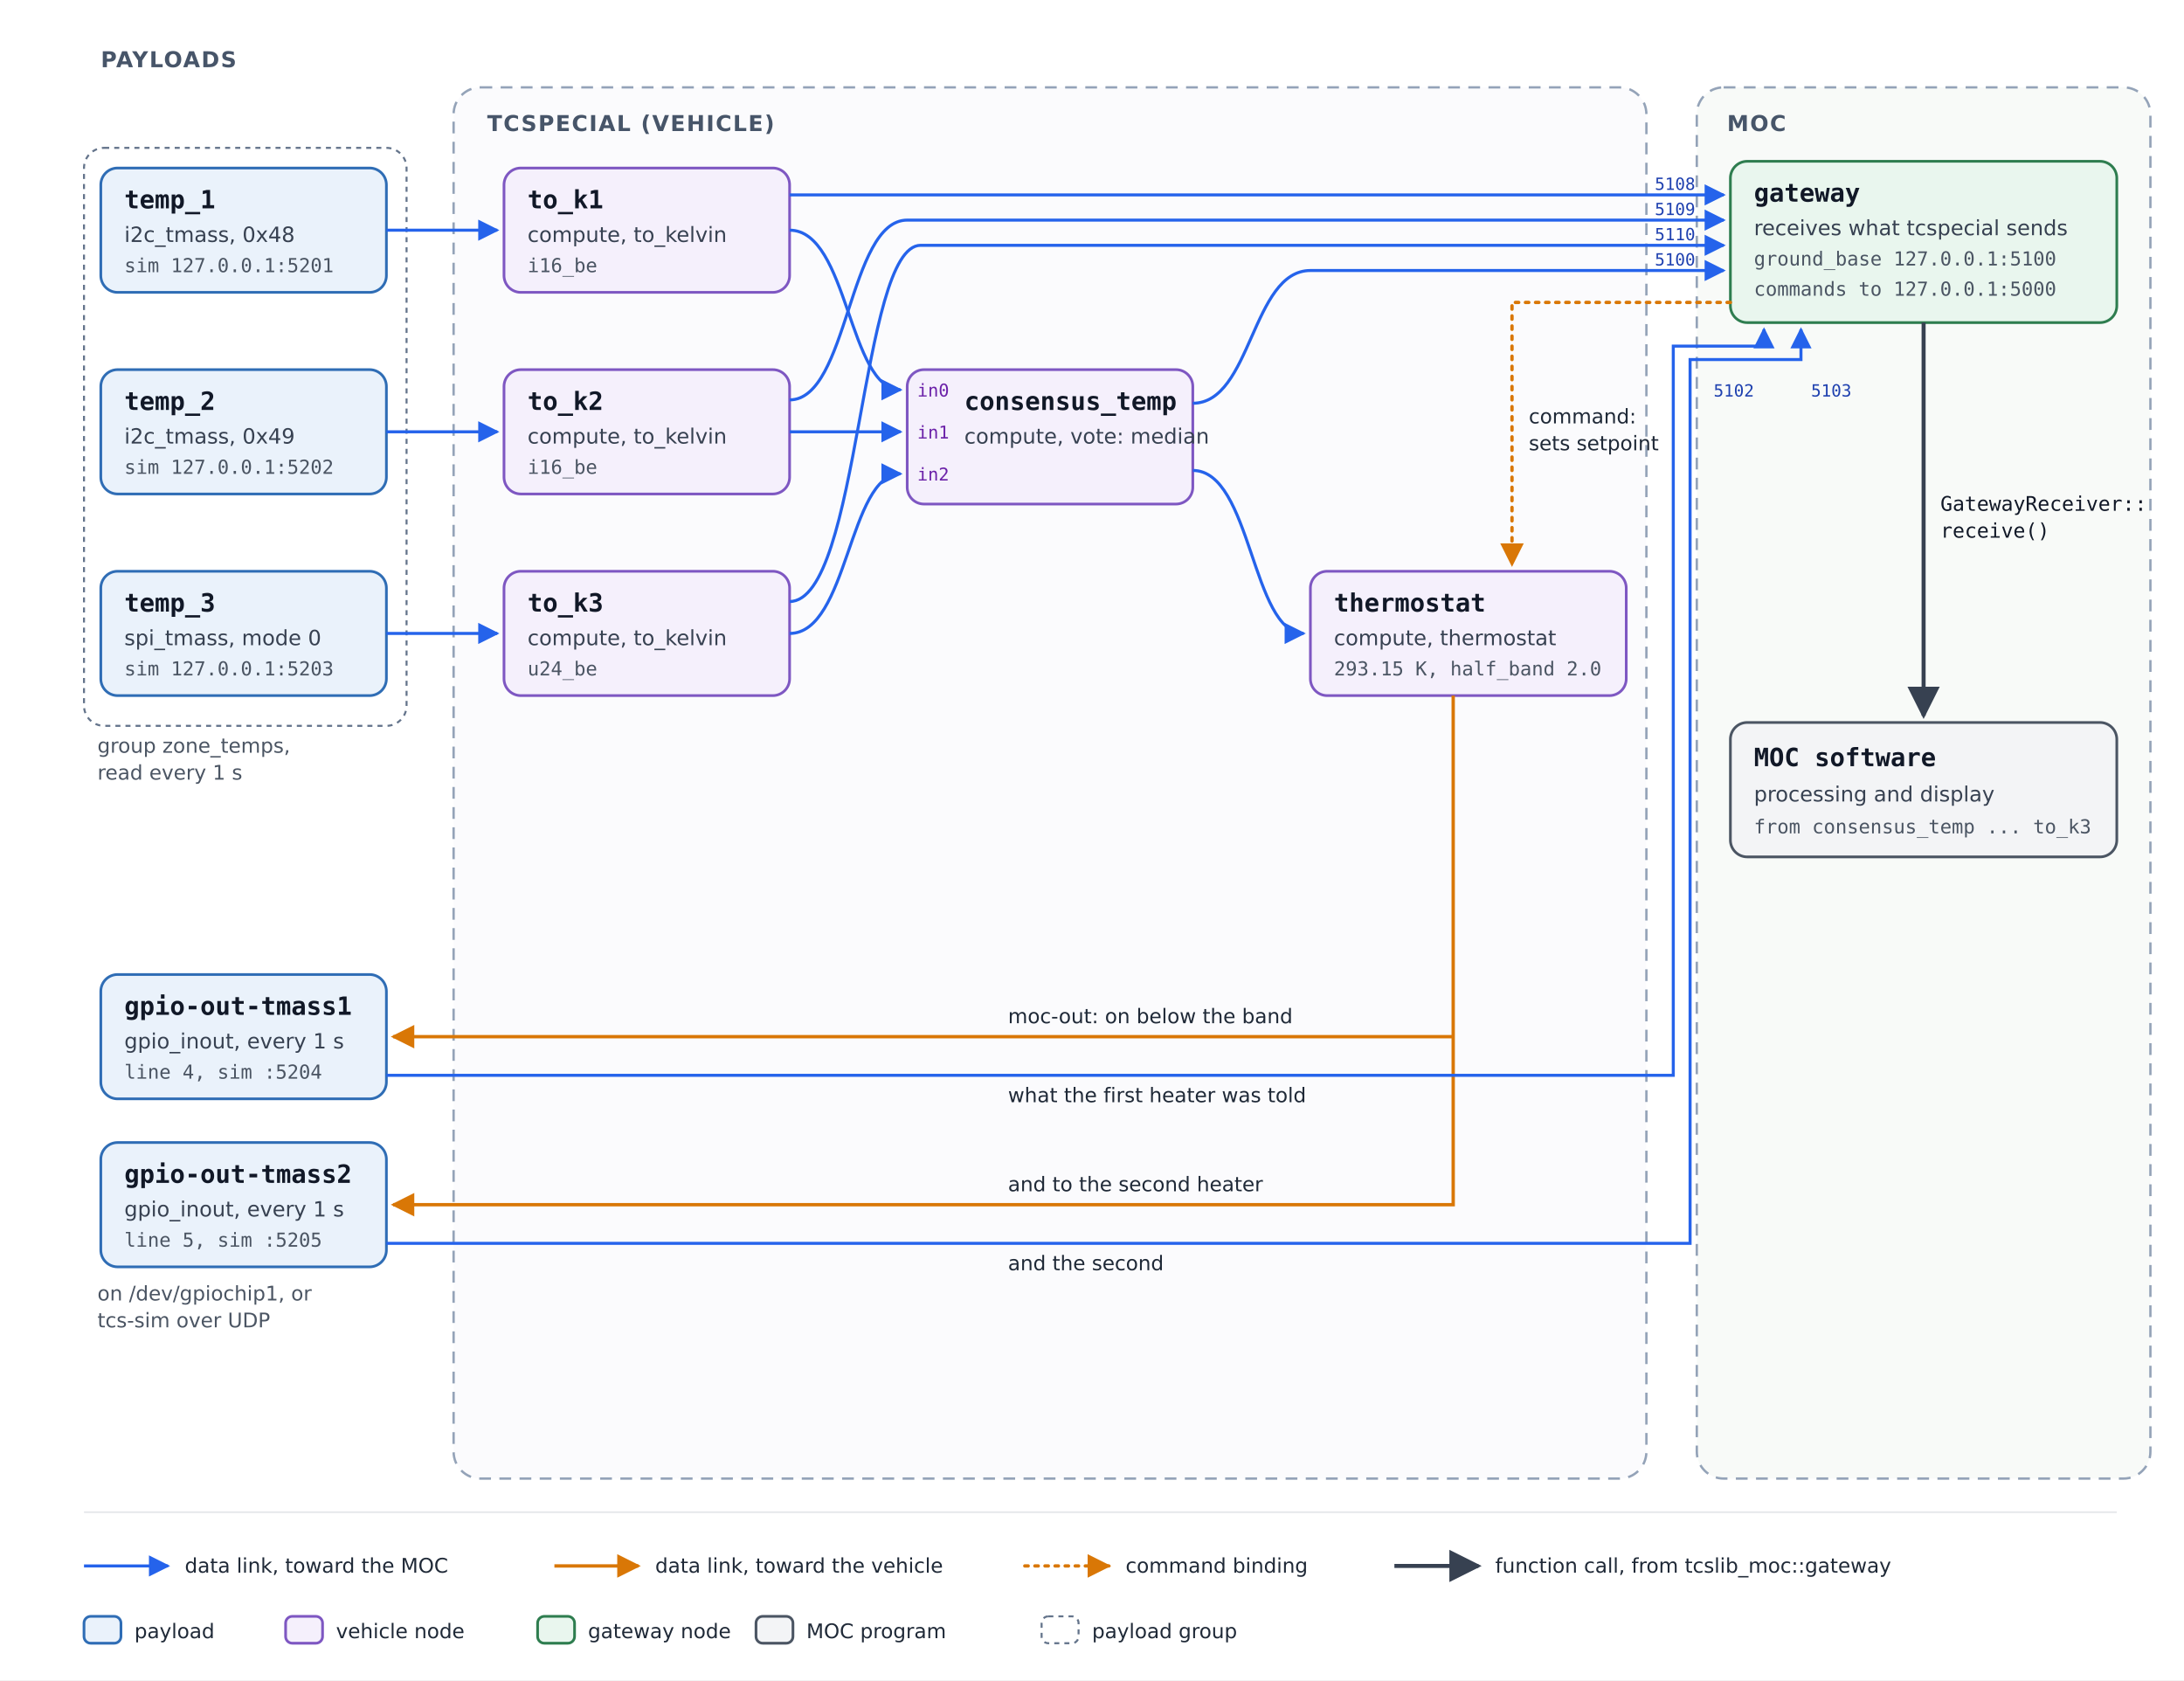
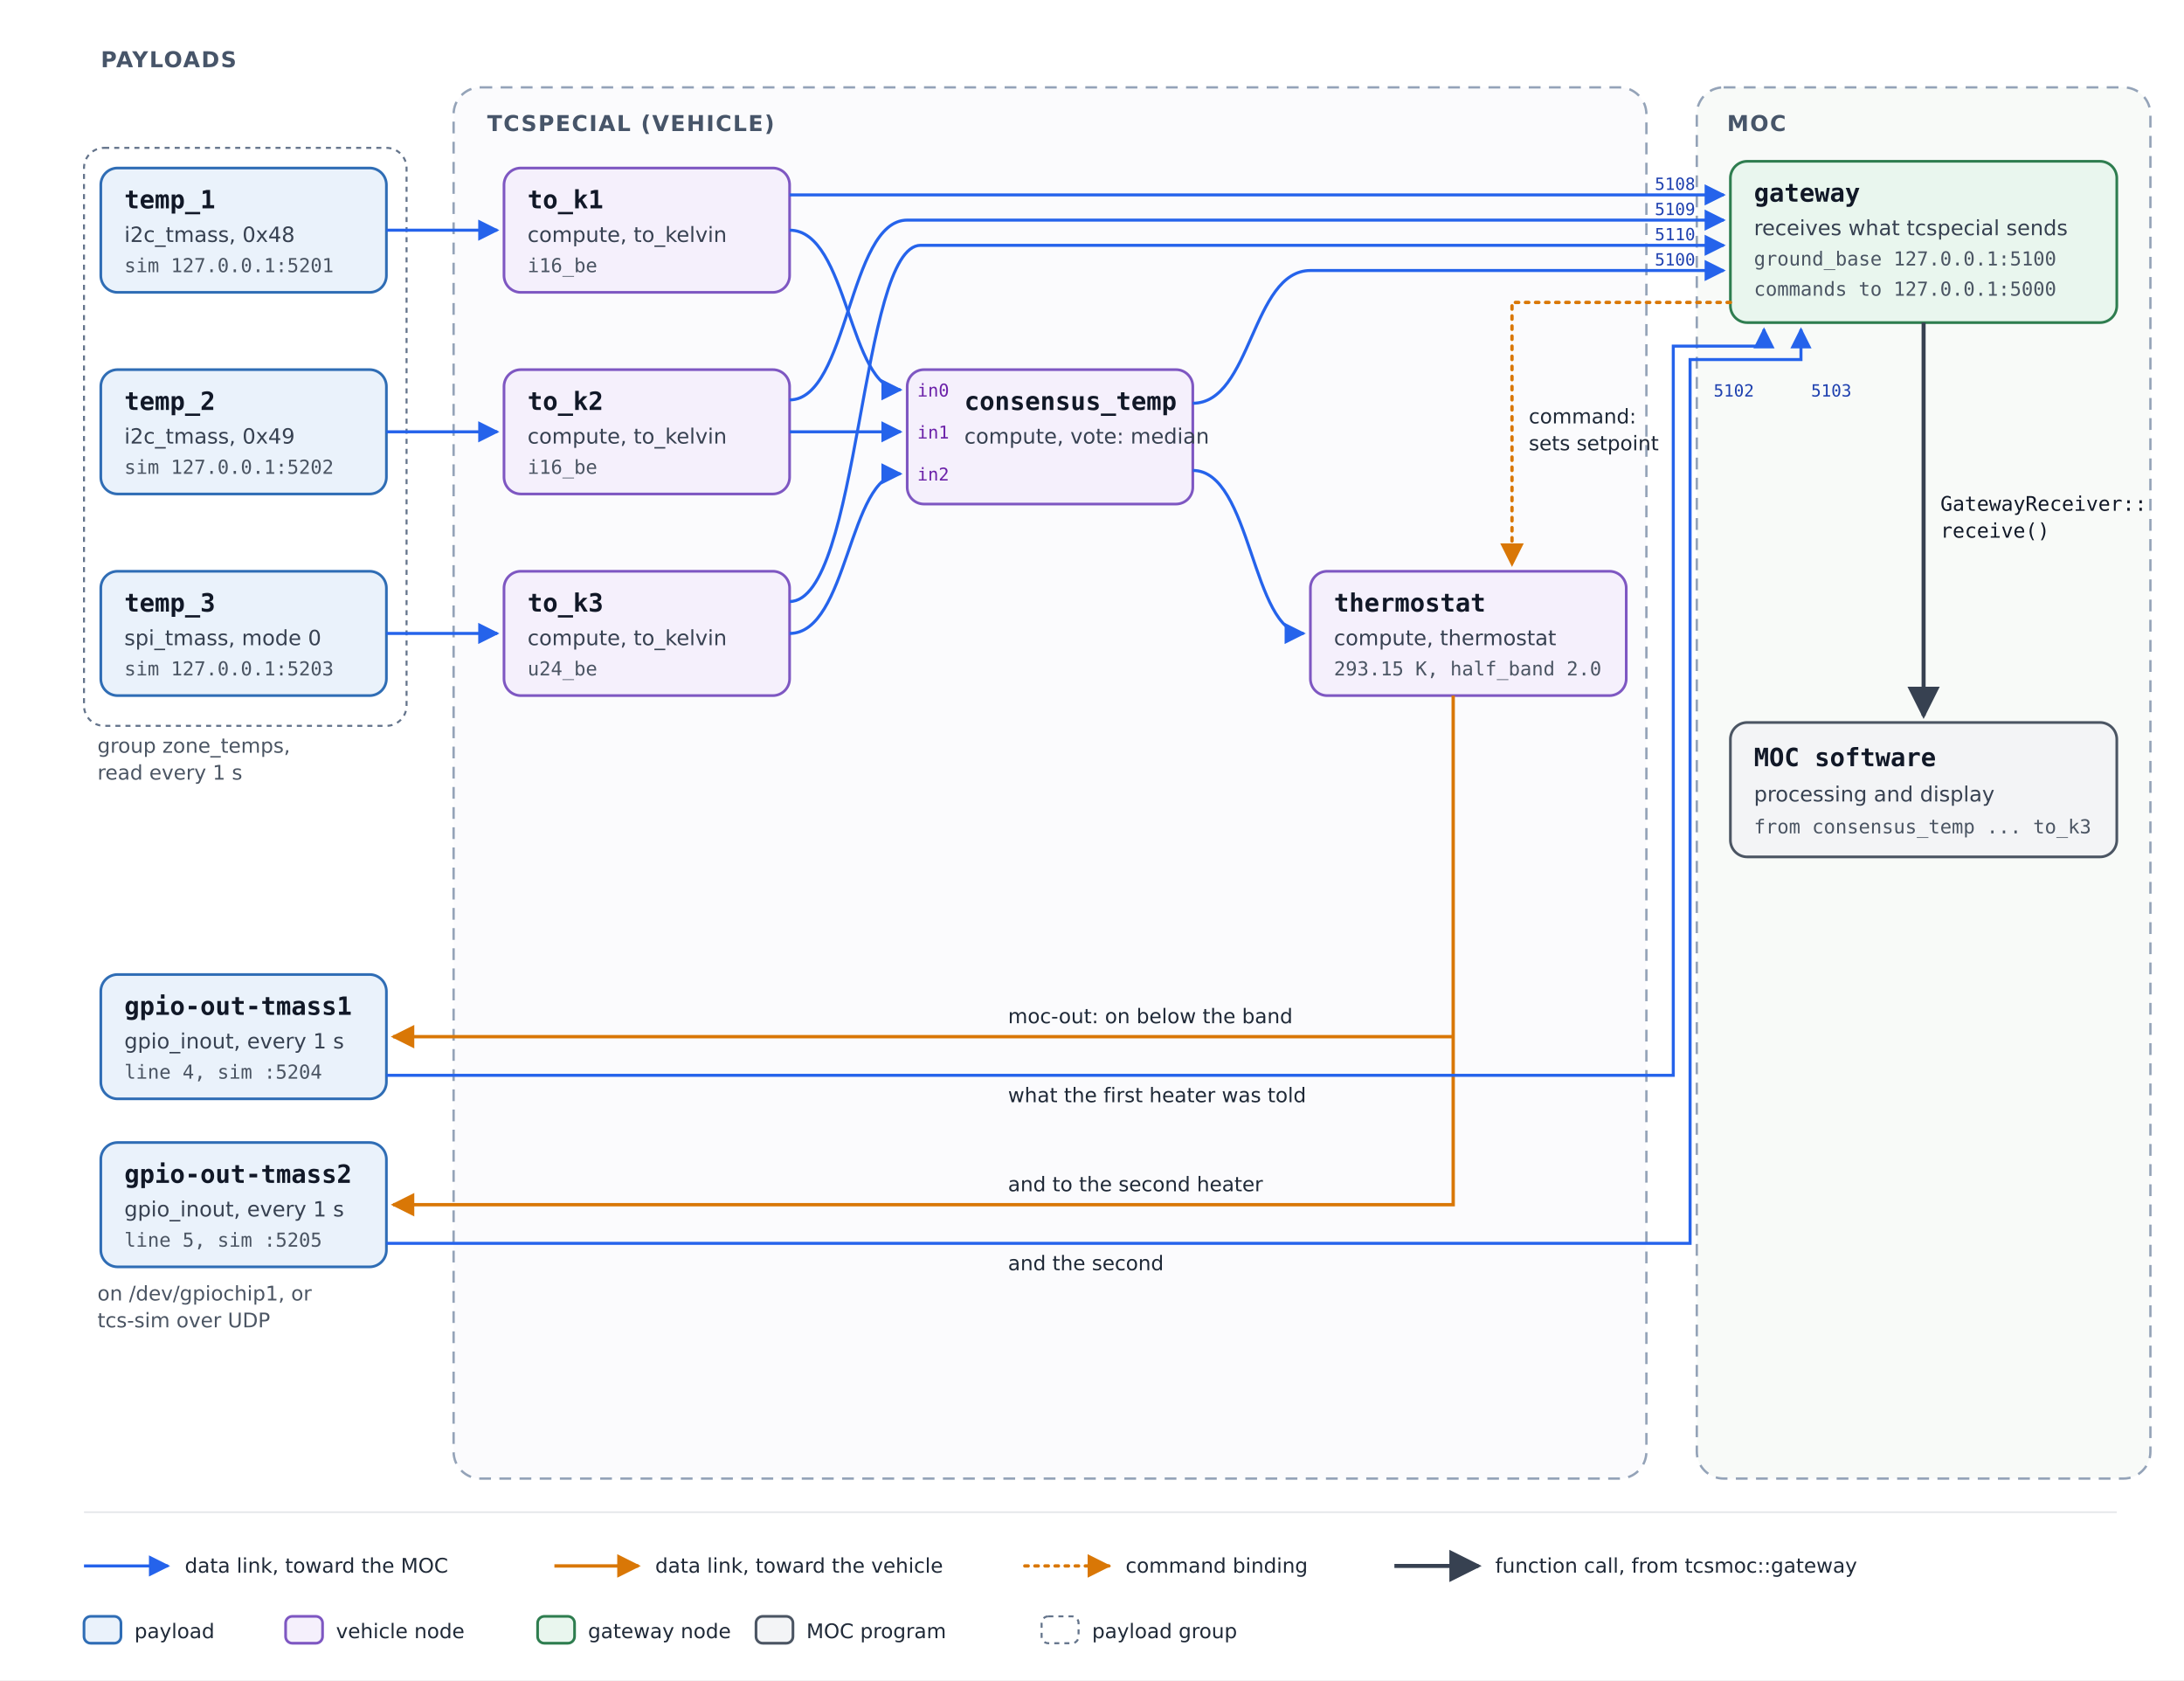
<svg xmlns="http://www.w3.org/2000/svg" width="1300" height="1000" viewBox="0 0 1300 1000" role="img" aria-labelledby="title desc">
  <defs>
    <style>
      text { font-family: "DejaVu Sans", Helvetica, Arial, sans-serif; fill: #111827; }
      .name { font-family: "DejaVu Sans Mono", Menlo, Consolas, monospace; font-size: 15px; font-weight: bold; }
      .kind { font-size: 12.5px; fill: #374151; }
      .detail { font-family: "DejaVu Sans Mono", Menlo, Consolas, monospace; font-size: 11.5px; fill: #4b5563; }
      .port { font-family: "DejaVu Sans Mono", Menlo, Consolas, monospace; font-size: 10.5px; fill: #6b21a8; }
      .heading { font-size: 13px; font-weight: bold; fill: #475569; letter-spacing: 0.06em; }
      .label { font-size: 12px; fill: #1f2937; }
      .note { font-size: 12px; fill: #4b5563; }
      .payload { fill: #eaf2fb; stroke: #2f6db5; stroke-width: 1.6; }
      .vehicle { fill: #f5f0fc; stroke: #7e57c2; stroke-width: 1.6; }
      .gateway { fill: #e9f6ee; stroke: #2e7d4f; stroke-width: 1.6; }
      .ground { fill: #f3f4f6; stroke: #4b5563; stroke-width: 1.6; }
      .groundside { fill: #f8faf8; stroke: #94a3b8; stroke-width: 1.4; stroke-dasharray: 7 5; }
      .call { fill: none; stroke: #374151; stroke-width: 2.4; }
      .code { font-family: "DejaVu Sans Mono", Menlo, Consolas, monospace; font-size: 12px; fill: #111827; }
      .portno { font-family: "DejaVu Sans Mono", Menlo, Consolas, monospace; font-size: 10px; fill: #1e40af; }
      .boundary { fill: #fbfbfd; stroke: #94a3b8; stroke-width: 1.4; stroke-dasharray: 7 5; }
      .group { fill: none; stroke: #64748b; stroke-width: 1.2; stroke-dasharray: 3 3; }
      .groundward { fill: none; stroke: #2563eb; stroke-width: 1.8; }
      .vehicleward { fill: none; stroke: #d97706; stroke-width: 2; }
      .command { fill: none; stroke: #d97706; stroke-width: 2; stroke-dasharray: 2 4; stroke-linecap: round; }
    </style>
    <marker id="arrow-blue" viewBox="0 0 10 10" refX="9" refY="5" markerWidth="7" markerHeight="7" orient="auto-start-reverse">
      <path d="M0,0 L10,5 L0,10 z" fill="#2563eb" />
    </marker>
    <marker id="arrow-orange" viewBox="0 0 10 10" refX="9" refY="5" markerWidth="7" markerHeight="7" orient="auto-start-reverse">
      <path d="M0,0 L10,5 L0,10 z" fill="#d97706" />
    </marker>
    <marker id="arrow-call" viewBox="0 0 10 10" refX="9" refY="5" markerWidth="8" markerHeight="8" orient="auto-start-reverse">
      <path d="M0,0 L10,5 L0,10 z" fill="#374151" />
    </marker>
  </defs>
  <rect width="1300" height="1000" fill="#ffffff" />
  <text class="heading" x="60" y="40">PAYLOADS</text>
  <rect class="boundary" x="270" y="52" width="710" height="828" rx="16" />
  <text class="heading" x="290" y="78">TCSPECIAL (VEHICLE)</text>
  <rect class="group" x="50" y="88" width="192" height="344" rx="12" />
  <text class="note" x="58" y="448">group zone_temps,</text>
  <text class="note" x="58" y="464">read every 1 s</text>
  <rect class="payload" x="60" y="100" width="170" height="74" rx="10" />
  <text class="name" x="74" y="124">temp_1</text>
  <text class="kind" x="74" y="144">i2c_tmass, 0x48</text>
  <text class="detail" x="74" y="162">sim 127.0.0.1:5201</text>
  <rect class="payload" x="60" y="220" width="170" height="74" rx="10" />
  <text class="name" x="74" y="244">temp_2</text>
  <text class="kind" x="74" y="264">i2c_tmass, 0x49</text>
  <text class="detail" x="74" y="282">sim 127.0.0.1:5202</text>
  <rect class="payload" x="60" y="340" width="170" height="74" rx="10" />
  <text class="name" x="74" y="364">temp_3</text>
  <text class="kind" x="74" y="384">spi_tmass, mode 0</text>
  <text class="detail" x="74" y="402">sim 127.0.0.1:5203</text>
  <rect class="payload" x="60" y="580" width="170" height="74" rx="10" />
  <text class="name" x="74" y="604">gpio-out-tmass1</text>
  <text class="kind" x="74" y="624">gpio_inout, every 1 s</text>
  <text class="detail" x="74" y="642">line 4, sim :5204</text>
  <rect class="payload" x="60" y="680" width="170" height="74" rx="10" />
  <text class="name" x="74" y="704">gpio-out-tmass2</text>
  <text class="kind" x="74" y="724">gpio_inout, every 1 s</text>
  <text class="detail" x="74" y="742">line 5, sim :5205</text>
  <text class="note" x="58" y="774">on /dev/gpiochip1, or</text>
  <text class="note" x="58" y="790">tcs-sim over UDP</text>
  <rect class="vehicle" x="300" y="100" width="170" height="74" rx="10" />
  <text class="name" x="314" y="124">to_k1</text>
  <text class="kind" x="314" y="144">compute, to_kelvin</text>
  <text class="detail" x="314" y="162">i16_be</text>
  <rect class="vehicle" x="300" y="220" width="170" height="74" rx="10" />
  <text class="name" x="314" y="244">to_k2</text>
  <text class="kind" x="314" y="264">compute, to_kelvin</text>
  <text class="detail" x="314" y="282">i16_be</text>
  <rect class="vehicle" x="300" y="340" width="170" height="74" rx="10" />
  <text class="name" x="314" y="364">to_k3</text>
  <text class="kind" x="314" y="384">compute, to_kelvin</text>
  <text class="detail" x="314" y="402">u24_be</text>
  <rect class="vehicle" x="540" y="220" width="170" height="80" rx="10" />
  <text class="name" x="574" y="244">consensus_temp</text>
  <text class="kind" x="574" y="264">compute, vote: median</text>
  <text class="port" x="546" y="236">in0</text>
  <text class="port" x="546" y="261">in1</text>
  <text class="port" x="546" y="286">in2</text>
  <rect class="vehicle" x="780" y="340" width="188" height="74" rx="10" />
  <text class="name" x="794" y="364">thermostat</text>
  <text class="kind" x="794" y="384">compute, thermostat</text>
  <text class="detail" x="794" y="402">293.15 K, half_band 2.0</text>
  <rect class="groundside" x="1010" y="52" width="270" height="828" rx="16" />
  <text class="heading" x="1028" y="78">MOC</text>
  <rect class="gateway" x="1030" y="96" width="230" height="96" rx="10" />
  <text class="name" x="1044" y="120">gateway</text>
  <text class="kind" x="1044" y="140">receives what tcspecial sends</text>
  <text class="detail" x="1044" y="158">ground_base 127.0.0.1:5100</text>
  <text class="detail" x="1044" y="176">commands to 127.0.0.1:5000</text>
  <rect class="ground" x="1030" y="430" width="230" height="80" rx="10" />
  <text class="name" x="1044" y="456">MOC software</text>
  <text class="kind" x="1044" y="477">processing and display</text>
  <text class="detail" x="1044" y="496">from consensus_temp ... to_k3</text>
  <path class="groundward" d="M230,137 L296,137" marker-end="url(#arrow-blue)" />
  <path class="groundward" d="M230,257 L296,257" marker-end="url(#arrow-blue)" />
  <path class="groundward" d="M230,377 L296,377" marker-end="url(#arrow-blue)" />
  <path class="groundward" d="M470,116 L1026,116" marker-end="url(#arrow-blue)" />
  <path class="groundward" d="M470,238 C505,238 505,131 540,131 L1026,131" marker-end="url(#arrow-blue)" />
  <path class="groundward" d="M470,358 C512,358 512,146 548,146 L1026,146" marker-end="url(#arrow-blue)" />
  <path class="groundward" d="M470,137 C505,137 505,232 536,232" marker-end="url(#arrow-blue)" />
  <path class="groundward" d="M470,257 L536,257" marker-end="url(#arrow-blue)" />
  <path class="groundward" d="M470,377 C505,377 505,282 536,282" marker-end="url(#arrow-blue)" />
  <path class="groundward" d="M710,240 C745,240 745,161 780,161 L1026,161" marker-end="url(#arrow-blue)" />
  <path class="groundward" d="M710,280 C745,280 745,377 776,377" marker-end="url(#arrow-blue)" />
  <path class="vehicleward" d="M865,414 L865,717 L234,717" marker-end="url(#arrow-orange)" />
  <path class="vehicleward" d="M865,617 L234,617" marker-end="url(#arrow-orange)" />
  <text class="label" x="600" y="609">moc-out: on below the band</text>
  <text class="label" x="600" y="709">and to the second heater</text>
  <path class="groundward" d="M230,640 L996,640 L996,206 L1050,206 L1050,196" marker-end="url(#arrow-blue)" />
  <path class="groundward" d="M230,740 L1006,740 L1006,214 L1072,214 L1072,196" marker-end="url(#arrow-blue)" />
  <text class="label" x="600" y="656">what the first heater was told</text>
  <text class="label" x="600" y="756">and the second</text>
  <text class="portno" x="985" y="113">5108</text>
  <text class="portno" x="985" y="128">5109</text>
  <text class="portno" x="985" y="143">5110</text>
  <text class="portno" x="985" y="158">5100</text>
  <text class="portno" x="1020" y="236">5102</text>
  <text class="portno" x="1078" y="236">5103</text>
  <path class="command" d="M1030,180 L900,180 L900,336" marker-end="url(#arrow-orange)" />
  <text class="label" x="910" y="252">command:</text>
  <text class="label" x="910" y="268">sets setpoint</text>
  <path class="call" d="M1145,192 L1145,426" marker-end="url(#arrow-call)" />
  <text class="code" x="1155" y="304">GatewayReceiver::</text>
  <text class="code" x="1155" y="320">receive()</text>
  <line x1="50" y1="900" x2="1260" y2="900" stroke="#e5e7eb" stroke-width="1" />
  <path class="groundward" d="M50,932 L100,932" marker-end="url(#arrow-blue)" />
  <text class="label" x="110" y="936">data link, toward the MOC</text>
  <path class="vehicleward" d="M330,932 L380,932" marker-end="url(#arrow-orange)" />
  <text class="label" x="390" y="936">data link, toward the vehicle</text>
  <path class="command" d="M610,932 L660,932" marker-end="url(#arrow-orange)" />
  <text class="label" x="670" y="936">command binding</text>
  <path class="call" d="M830,932 L880,932" marker-end="url(#arrow-call)" />
-   <text class="label" x="890" y="936">function call, from tcslib_moc::gateway</text>
+   <text class="label" x="890" y="936">function call, from tcsmoc::gateway</text>
  <rect class="payload" x="50" y="962" width="22" height="16" rx="4" />
  <text class="label" x="80" y="975">payload</text>
  <rect class="vehicle" x="170" y="962" width="22" height="16" rx="4" />
  <text class="label" x="200" y="975">vehicle node</text>
  <rect class="gateway" x="320" y="962" width="22" height="16" rx="4" />
  <text class="label" x="350" y="975">gateway node</text>
  <rect class="ground" x="450" y="962" width="22" height="16" rx="4" />
  <text class="label" x="480" y="975">MOC program</text>
  <rect class="group" x="620" y="962" width="22" height="16" rx="4" />
  <text class="label" x="650" y="975">payload group</text>
</svg>
